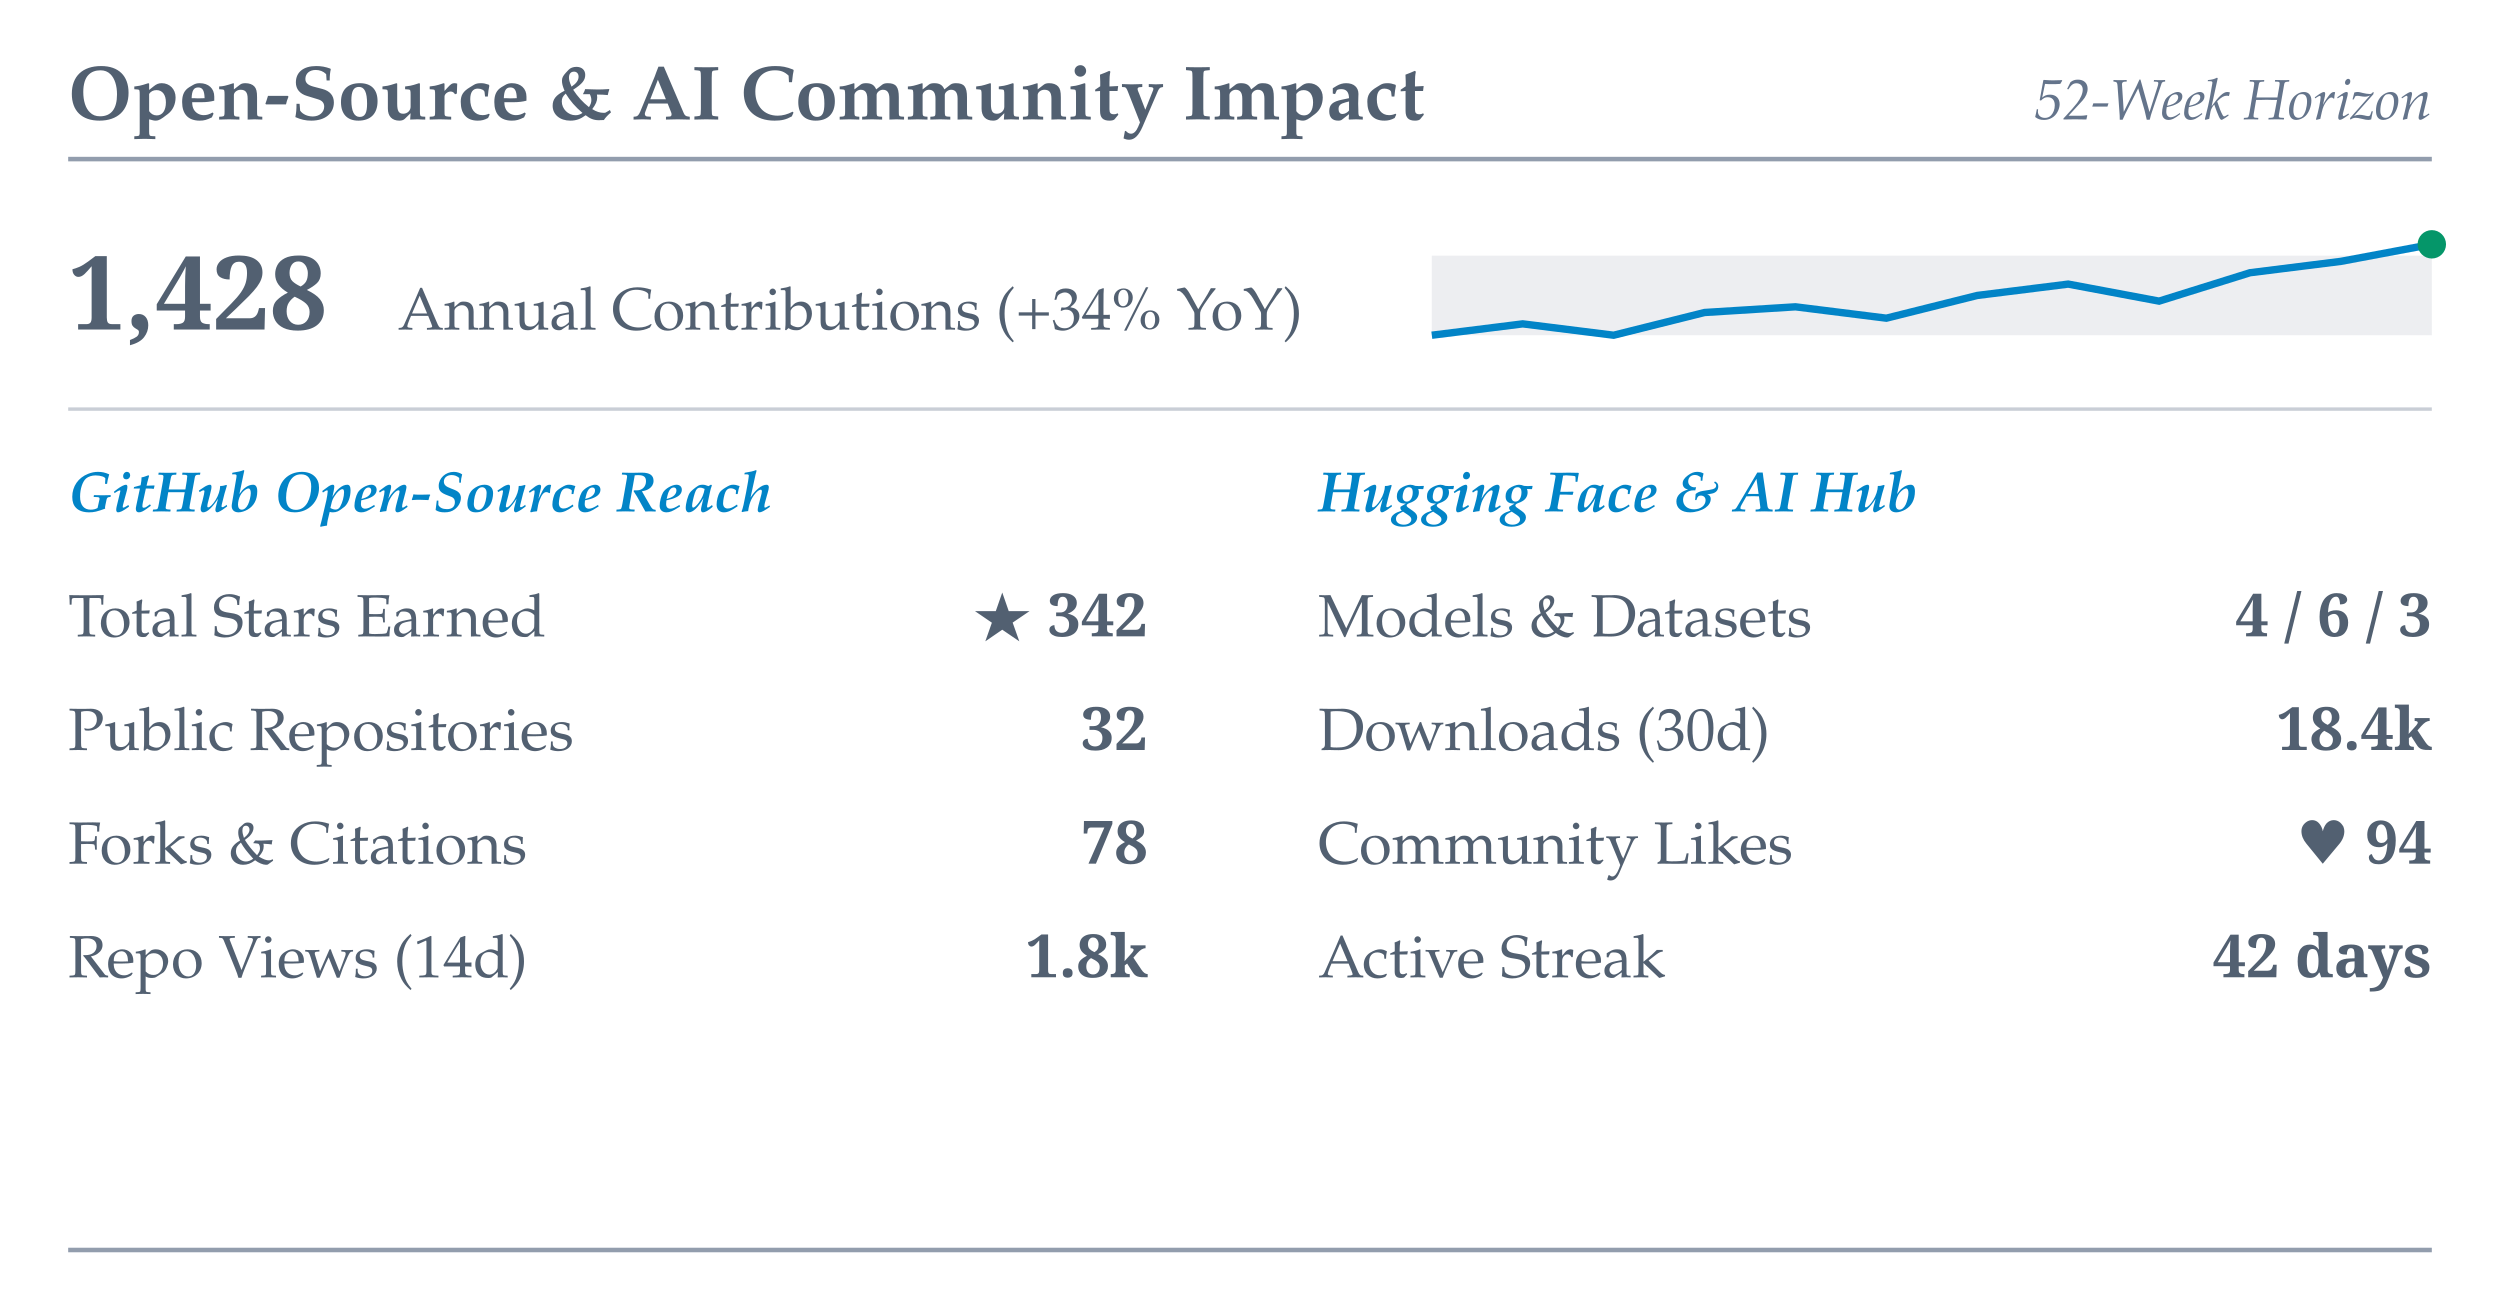
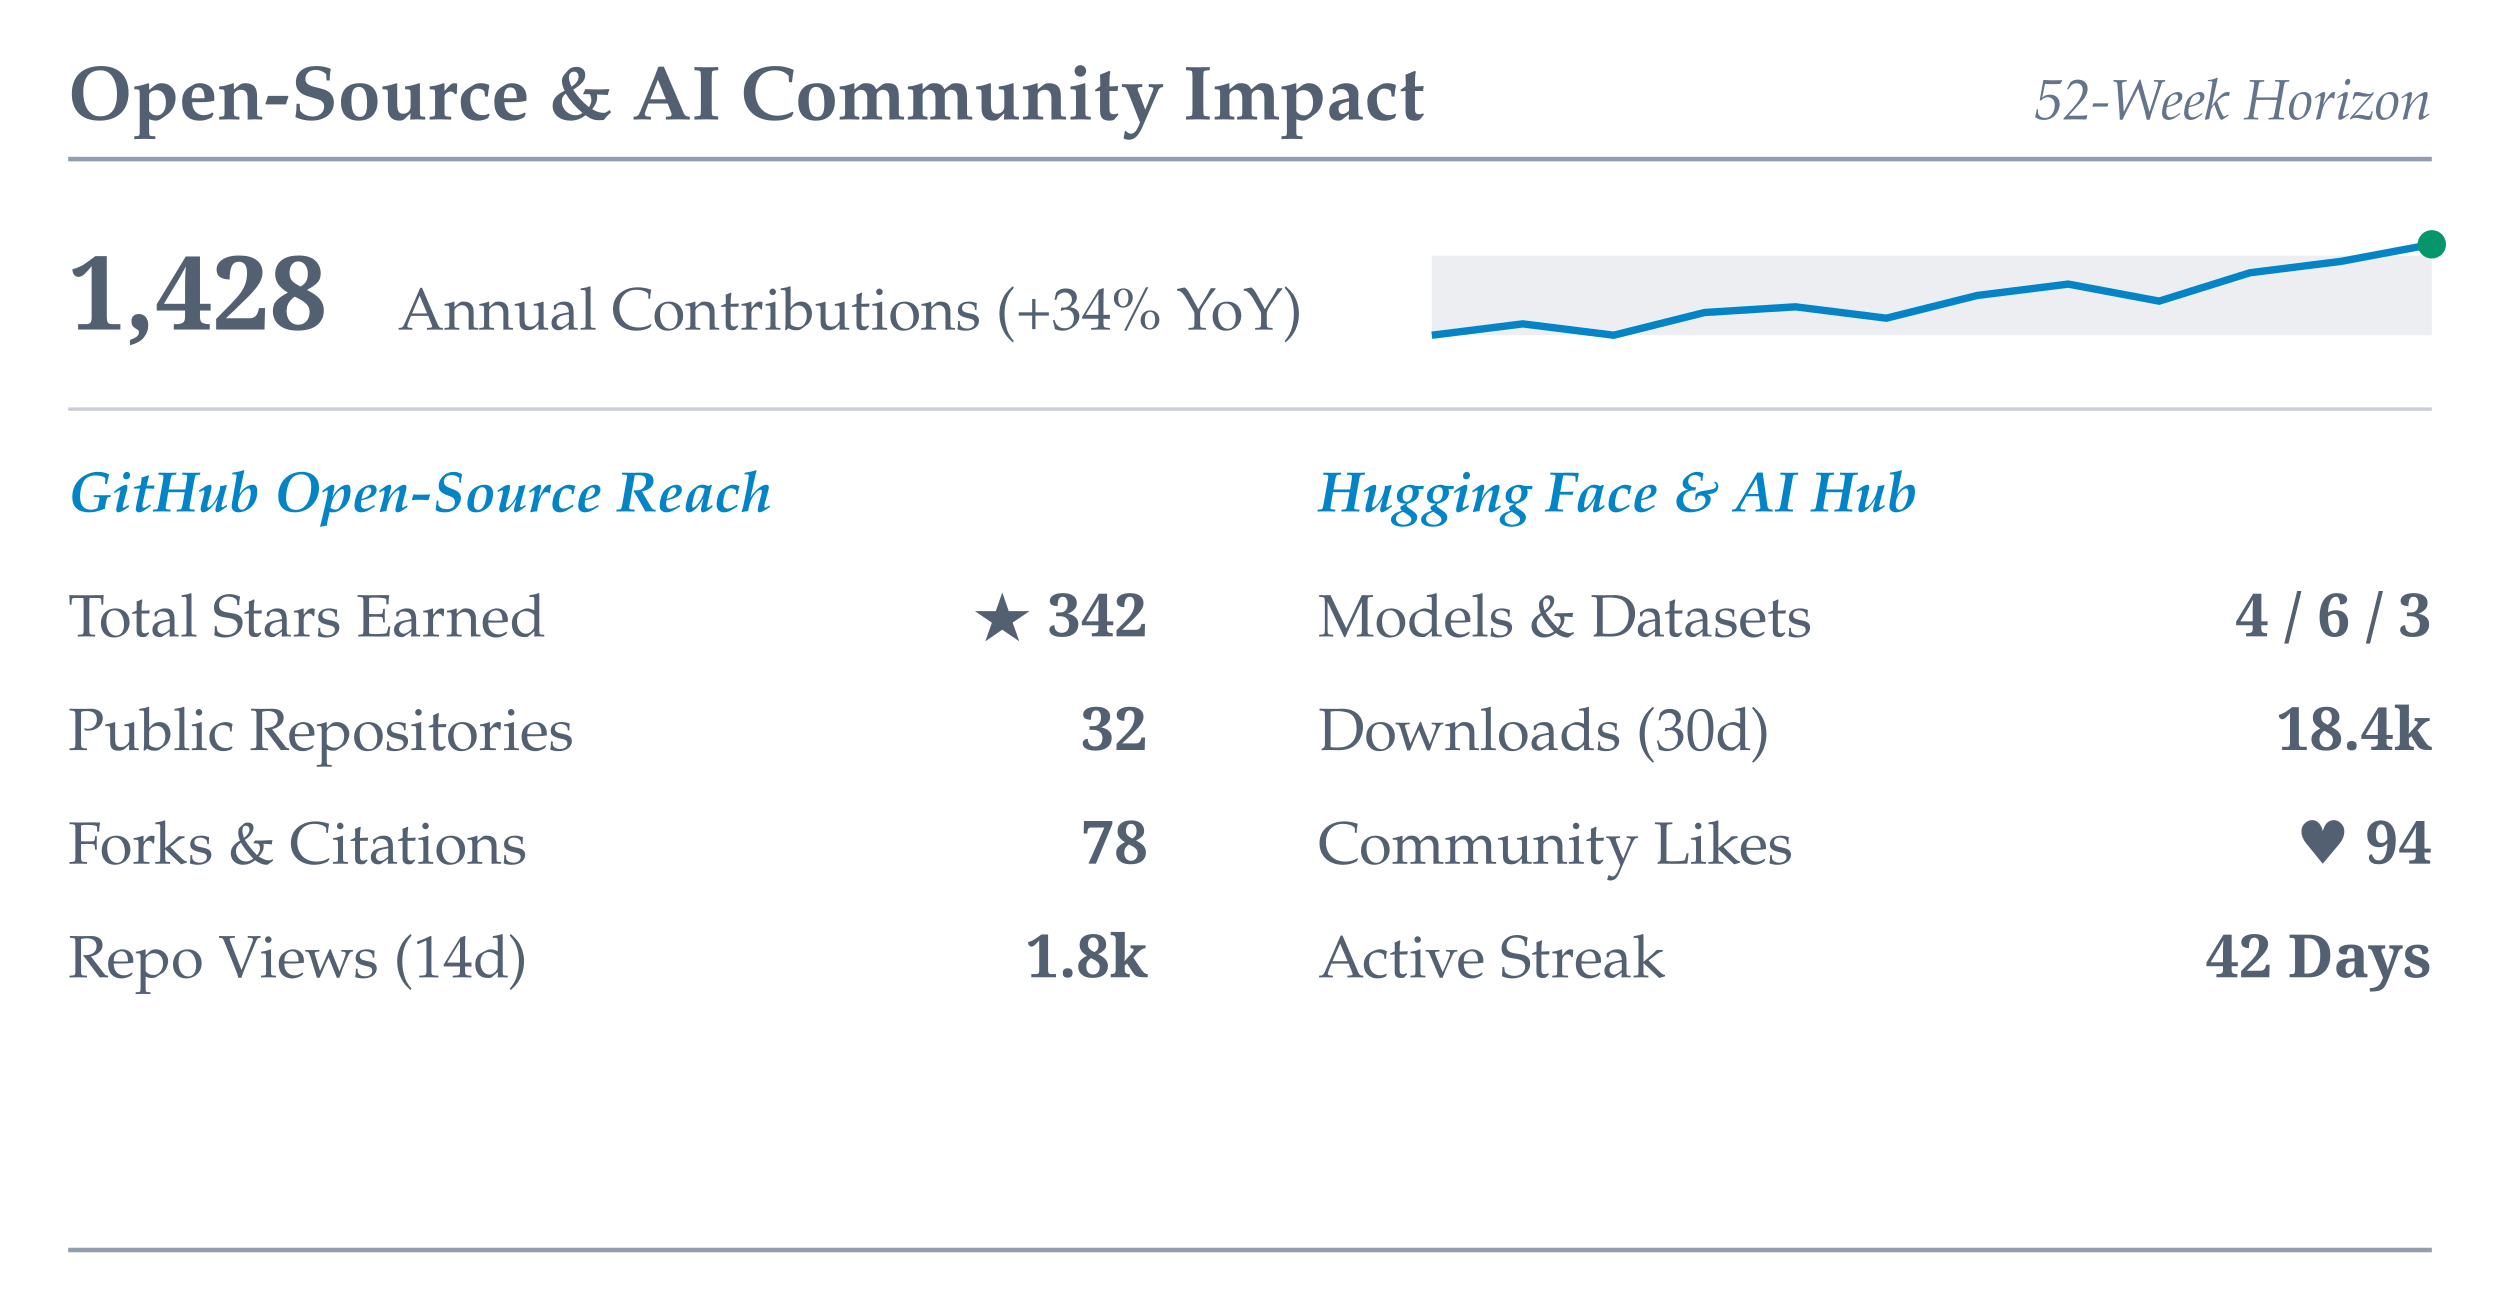
<svg xmlns="http://www.w3.org/2000/svg" viewBox="0 0 440 230" width="440" height="230">
  <style>
    .serif { font-family: Georgia, "Palatino Linotype", "Book Antiqua", Palatino, serif; }
    .num { font-family: Georgia, serif; font-variant-numeric: tabular-nums; }
    .h1 { font-size: 13.5px; font-weight: bold; fill: #526071; }
    .sub { font-size: 10px; font-style: italic; fill: #64748b; }
    .sec { font-size: 10px; font-style: italic; font-weight: bold; fill: #0284c7; }
    .lbl { font-size: 10.5px; fill: #526071; }
    .val { font-size: 10.5px; font-weight: bold; fill: #526071; }
    .big-num { font-size: 18px; font-weight: bold; fill: #526071; }
  </style>
  <text x="12" y="21" class="serif h1">Open-Source &amp; AI Community Impact</text>
  <text x="428" y="21" text-anchor="end" class="serif sub">52-Week Horizon</text>
  <line x1="12" y1="28" x2="428" y2="28" stroke="#64748b" stroke-opacity="0.7" stroke-width="0.8" />
  <g transform="translate(12, 42)">
    <text x="0" y="16" class="num big-num">1,428</text>
    <text x="58" y="16" class="serif lbl">Annual Contributions (+34% YoY)</text>
    <rect x="240" y="3" width="176" height="14" fill="#64748b" fill-opacity="0.12" />
    <polyline fill="none" stroke="#0284c7" stroke-width="1.3" points="240,17 256,15 272,17 288,13 304,12 320,14 336,10 352,8 368,11 384,6 400,4 416,1" />
    <circle cx="416" cy="1" r="2.5" fill="#059669" />
  </g>
  <line x1="12" y1="72" x2="428" y2="72" stroke="#64748b" stroke-opacity="0.35" stroke-width="0.6" />
  <g transform="translate(12, 90)">
    <text x="0" y="0" class="serif sec">GitHub Open-Source Reach</text>
    <text x="0" y="22" class="serif lbl">Total Stars Earned</text>
    <text x="190" y="22" text-anchor="end" class="num val">★ 342</text>
    <text x="0" y="42" class="serif lbl">Public Repositories</text>
    <text x="190" y="42" text-anchor="end" class="num val">32</text>
    <text x="0" y="62" class="serif lbl">Forks &amp; Citations</text>
    <text x="190" y="62" text-anchor="end" class="num val">78</text>
    <text x="0" y="82" class="serif lbl">Repo Views (14d)</text>
    <text x="190" y="82" text-anchor="end" class="num val">1.8k</text>
  </g>
  <g transform="translate(232, 90)">
    <text x="0" y="0" class="serif sec">Hugging Face &amp; AI Hub</text>
    <text x="0" y="22" class="serif lbl">Models &amp; Datasets</text>
    <text x="196" y="22" text-anchor="end" class="num val">4 / 6 / 3</text>
    <text x="0" y="42" class="serif lbl">Downloads (30d)</text>
    <text x="196" y="42" text-anchor="end" class="num val" fill="#059669">18.4k</text>
    <text x="0" y="62" class="serif lbl">Community Likes</text>
    <text x="196" y="62" text-anchor="end" class="num val">♥ 94</text>
    <text x="0" y="82" class="serif lbl">Active Streak</text>
-     <text x="196" y="82" text-anchor="end" class="num val">42 days</text>
+     <text x="196" y="82" text-anchor="end" class="num val">42 Days</text>
  </g>
  <line x1="12" y1="220" x2="428" y2="220" stroke="#64748b" stroke-opacity="0.7" stroke-width="0.8" />
</svg>
